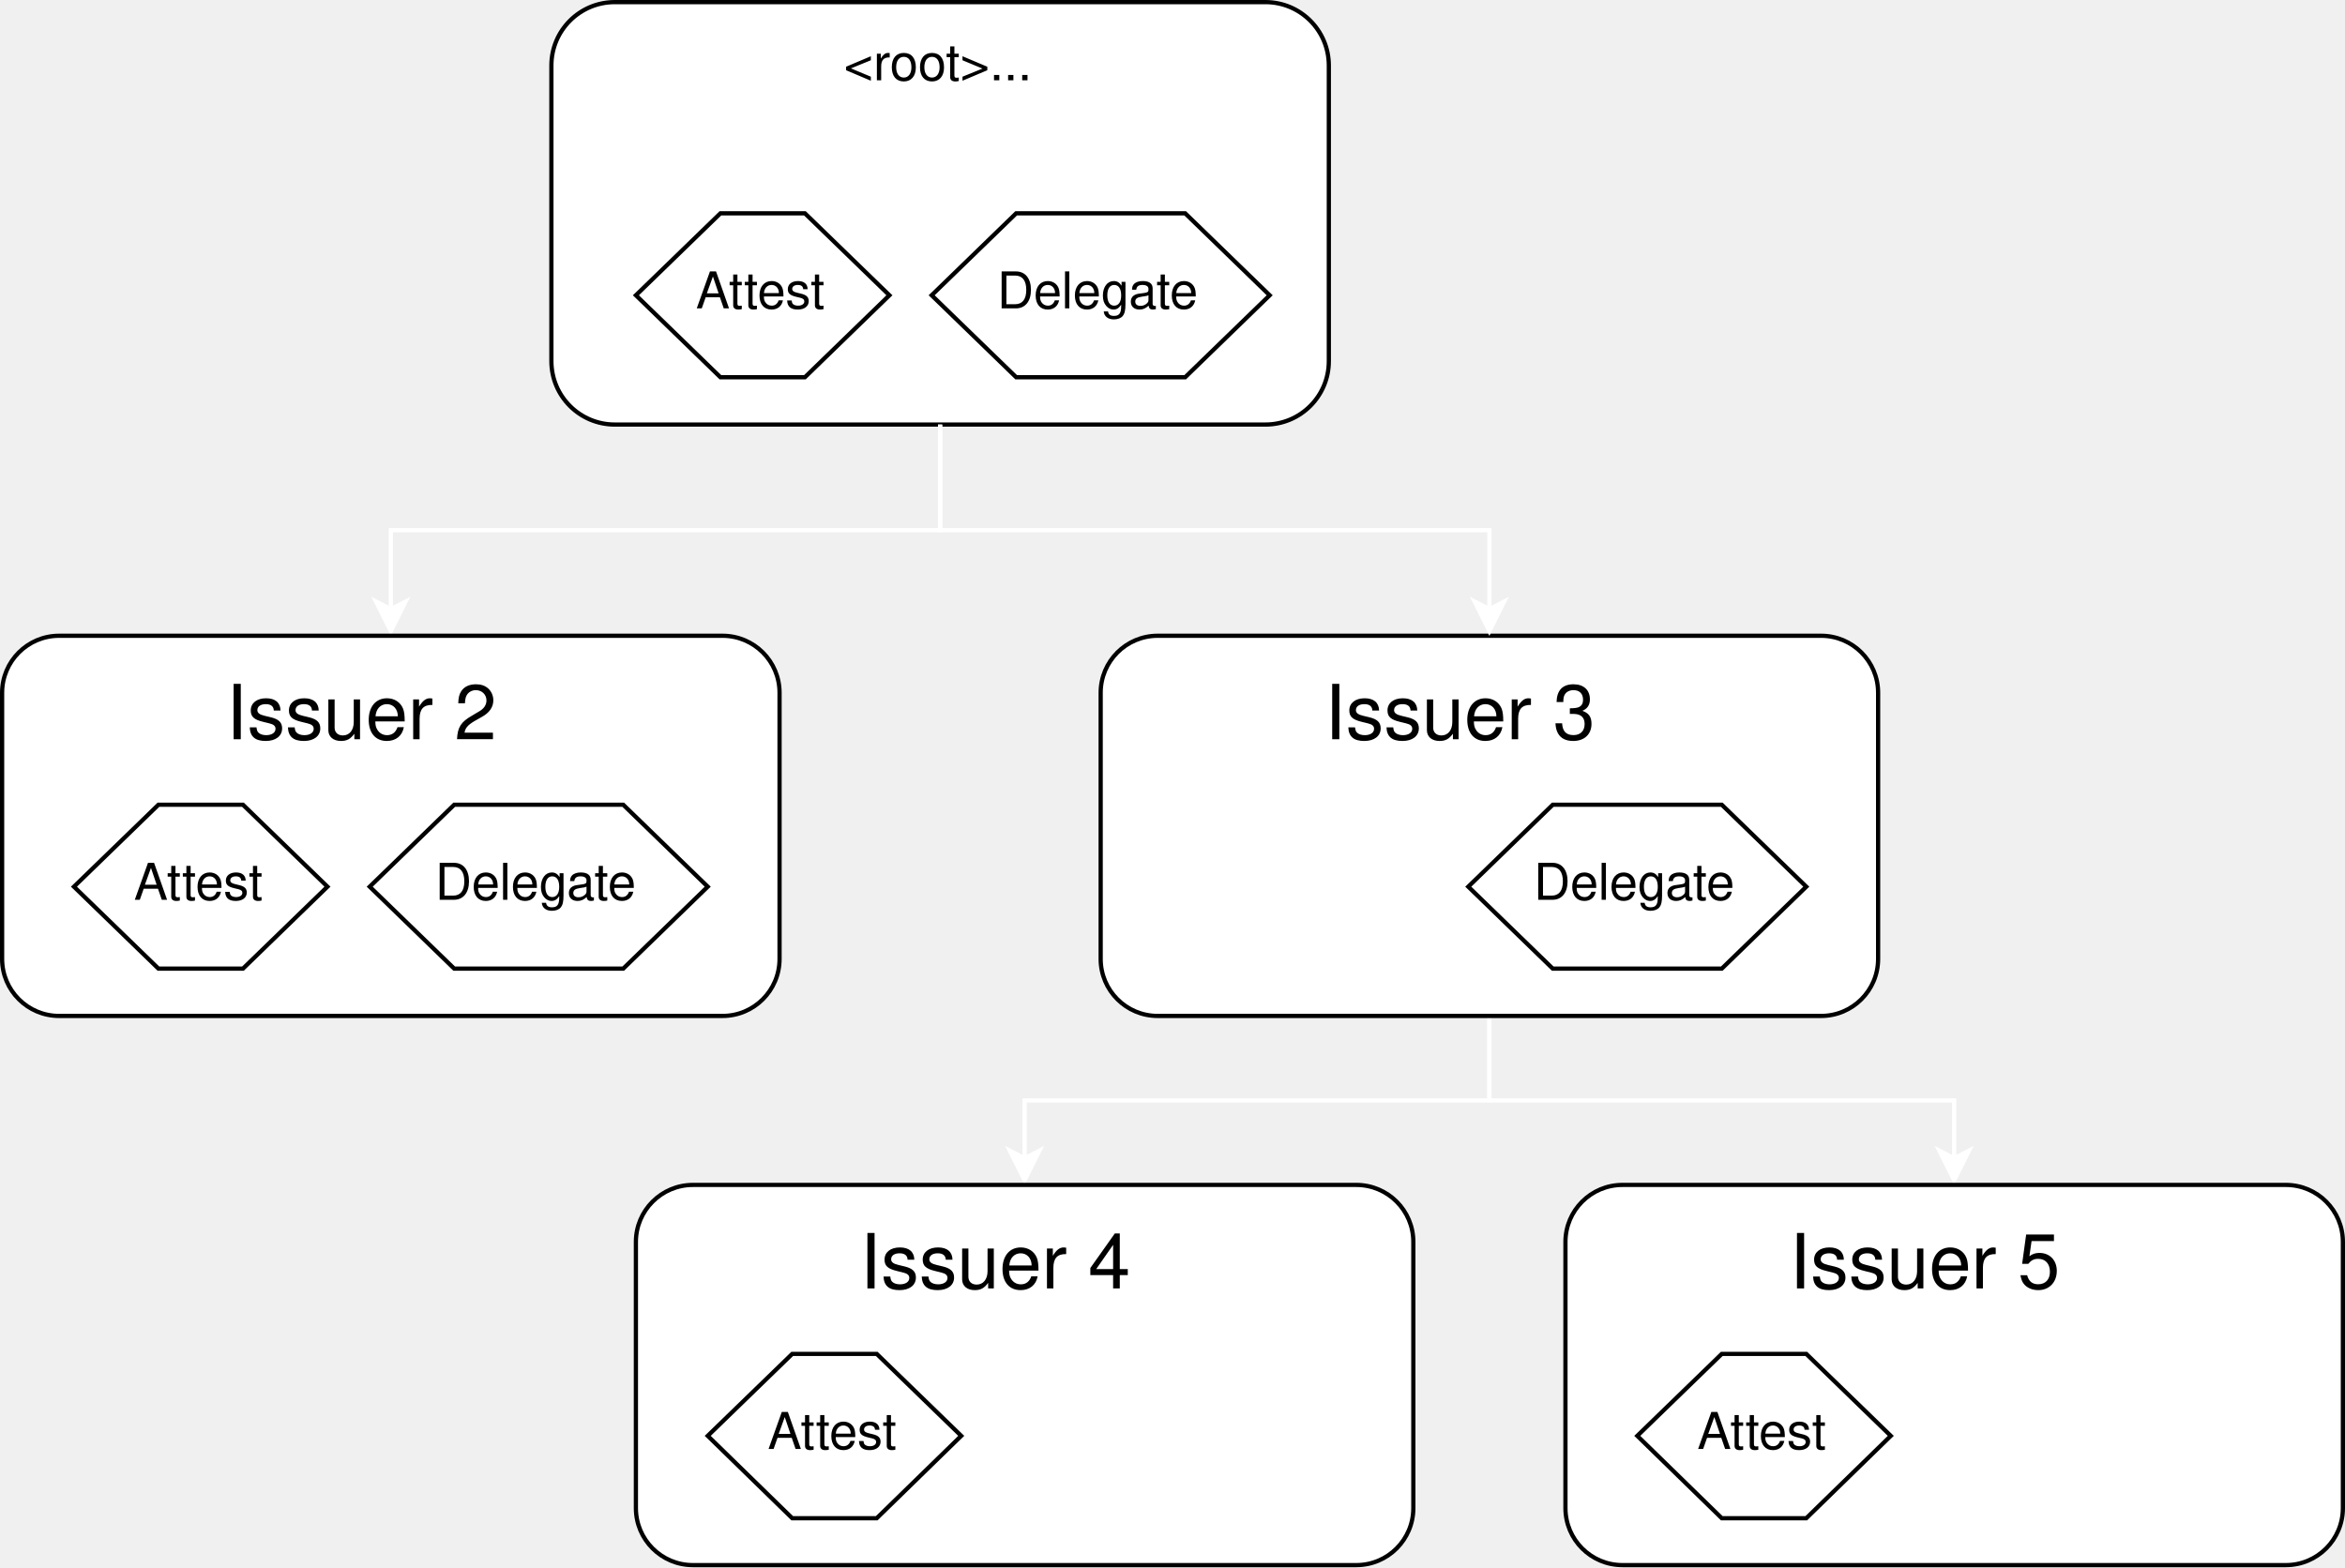
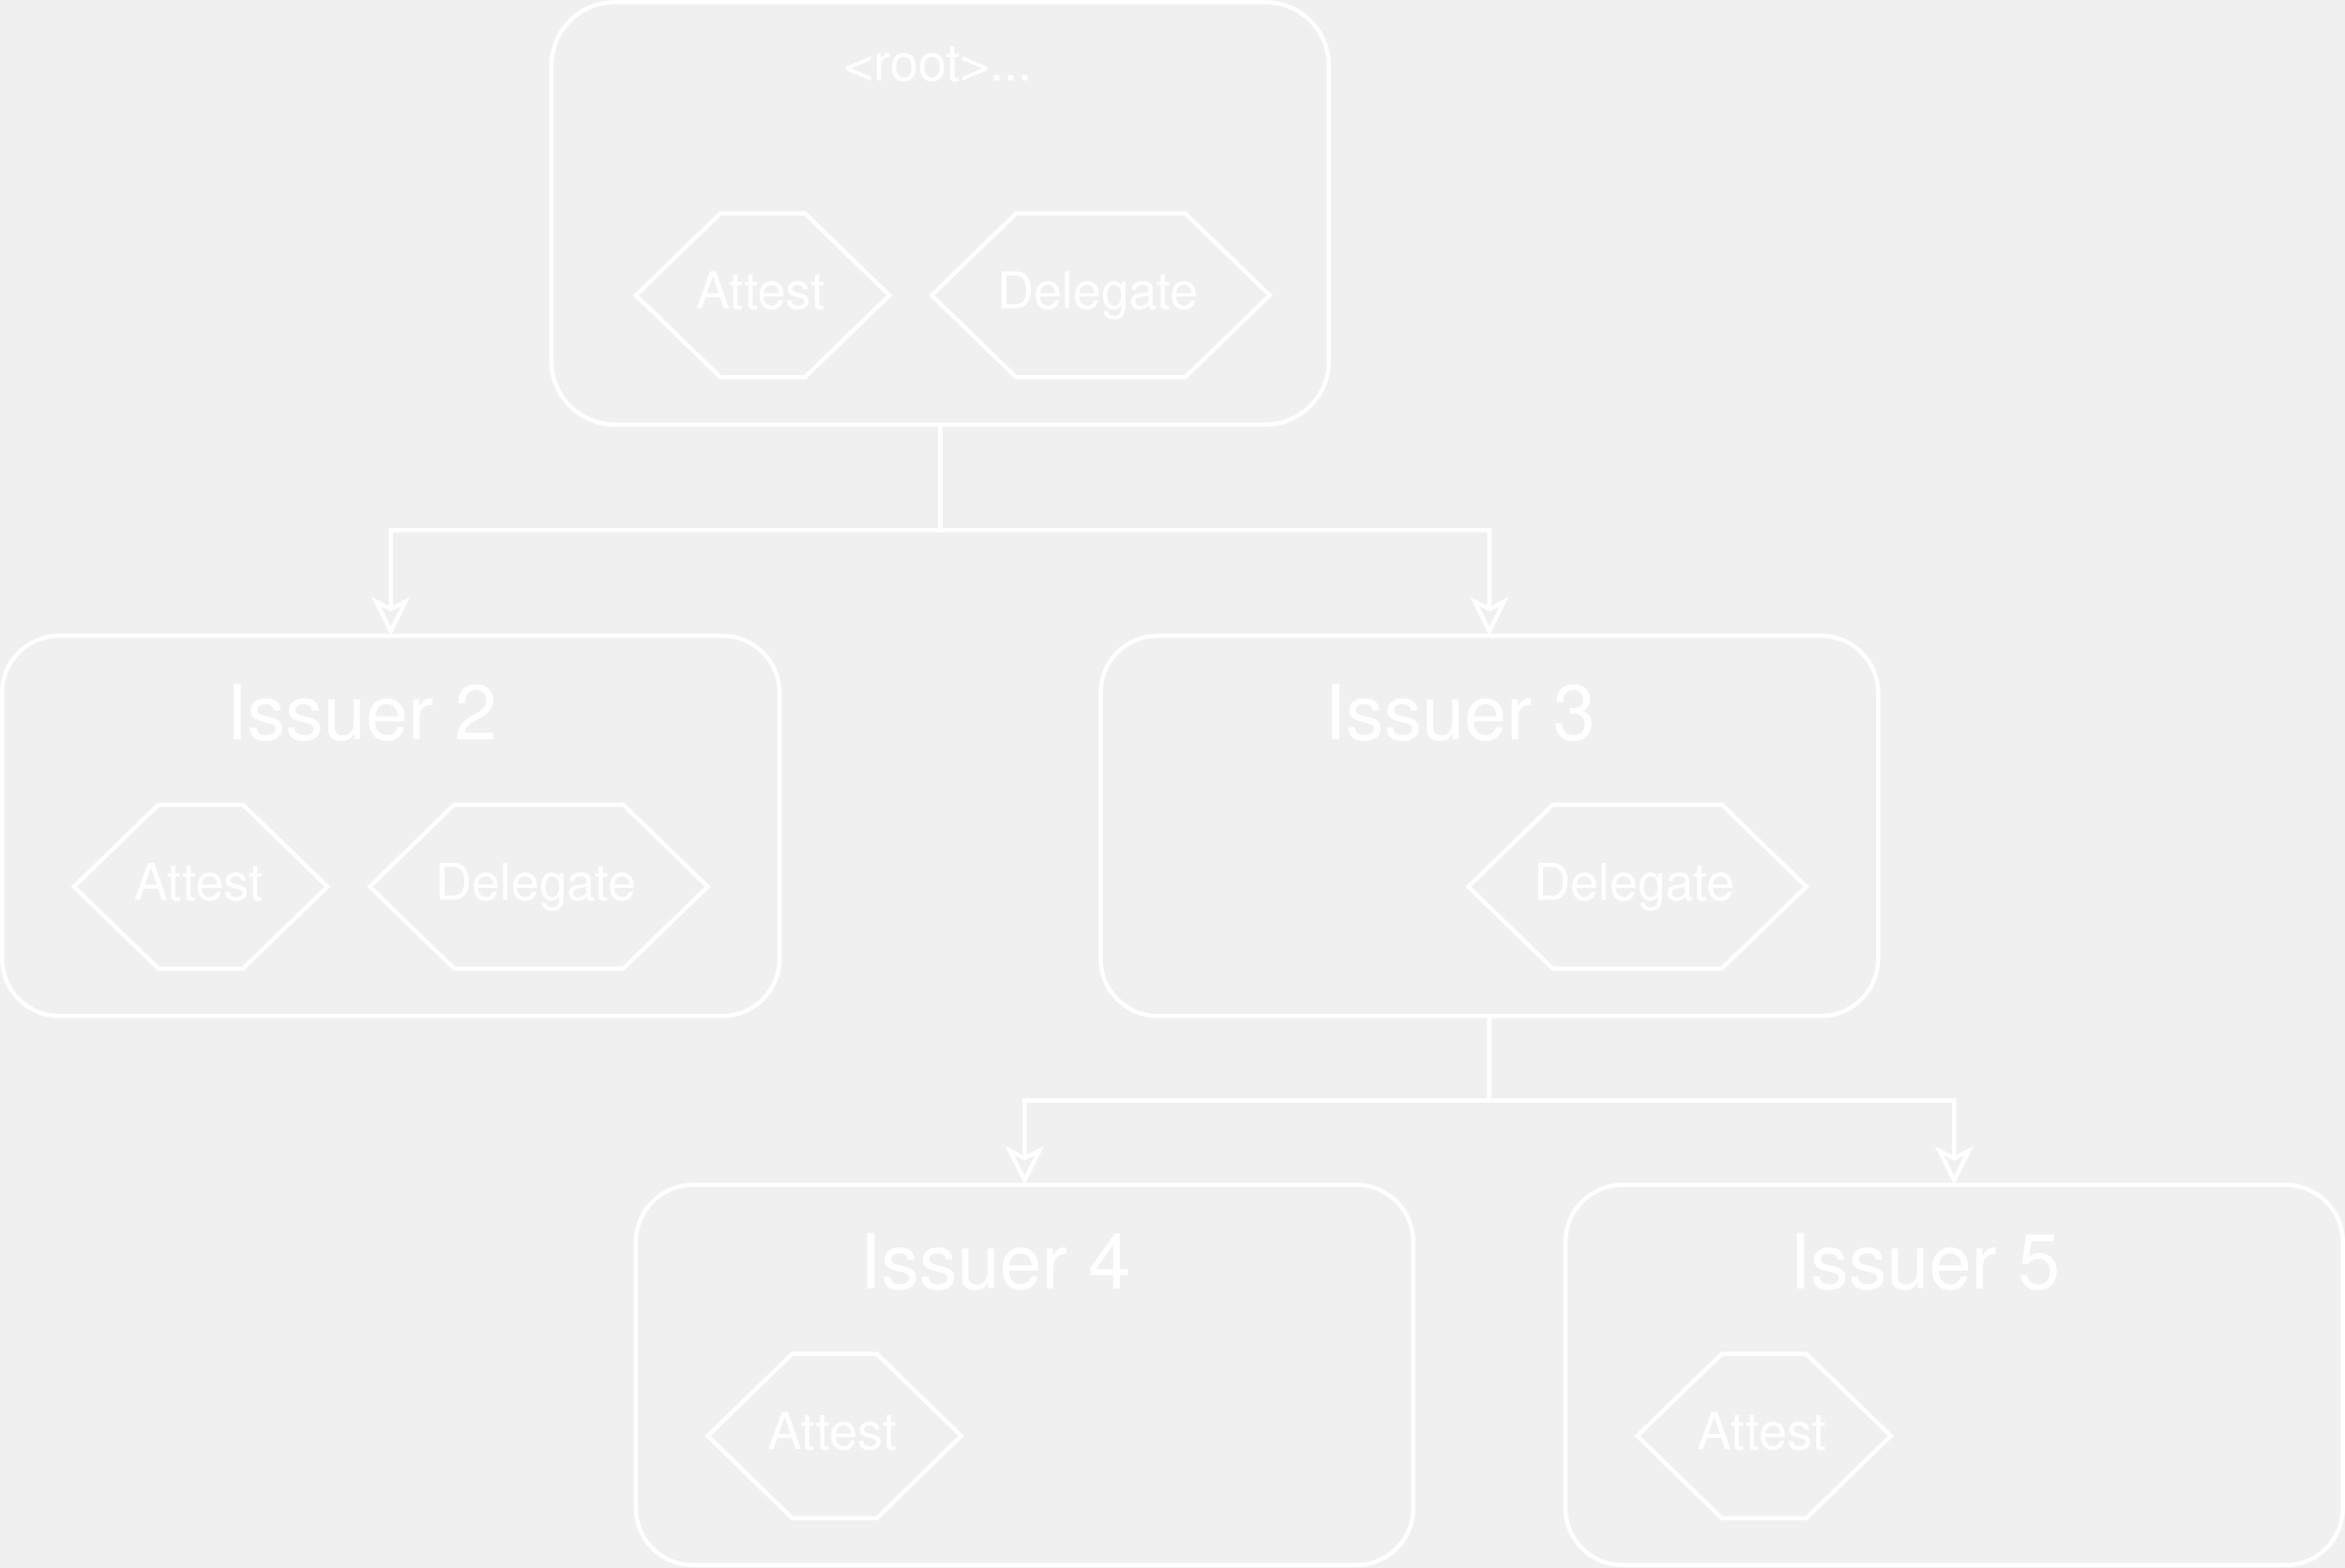
<svg xmlns="http://www.w3.org/2000/svg" version="1.1" viewBox="0 0 555 371">
  <defs>
    <style>
      .cls-1 {
-         font-size: 12px;
+         font-size: 18px;
      }

      .cls-1, .cls-2, .cls-3 {
        isolation: isolate;
      }

+       .cls-1, .cls-4, .cls-3, .cls-5 {
+         fill: #fff;
+       }
+ 
      .cls-1, .cls-3 {
        font-family: Helvetica, Helvetica;
      }

-       .cls-2 {
-         font-family: ArialMT, Arial;
-         font-size: 10px;
-       }
- 
-       .cls-4 {
+       .cls-6 {
        fill: none;
      }

-       .cls-4, .cls-5, .cls-6 {
+       .cls-6, .cls-4, .cls-5 {
+         stroke: #fff;
+         fill: none;
+       }
+ 
+       .cls-6, .cls-5 {
        stroke-miterlimit: 10;
      }

-       .cls-4, .cls-6 {
-         stroke: #fff;
-       }
- 
-       .cls-7, .cls-5 {
-         stroke: #000;
-       }
- 
-       .cls-7, .cls-5, .cls-6 {
-         fill: #fff;
-       }
- 
      .cls-3 {
-         font-size: 18px;
+         font-size: 12px;
      }
    </style>
  </defs>
  <g>
    <g id="Layer_1">
      <g>
-         <path class="cls-4" d="M352.5,240.5v20h-110v13.6" pointer-events="stroke" />
-         <path class="cls-6" d="M242.5,279.4l-3.5-7,3.5,1.8,3.5-1.8-3.5,7Z" pointer-events="all" />
-         <path class="cls-4" d="M352.5,240.5v20h110v13.6" pointer-events="stroke" />
-         <path class="cls-6" d="M462.5,279.4l-3.5-7,3.5,1.8,3.5-1.8-3.5,7Z" pointer-events="all" />
-         <rect class="cls-7" x="260.5" y="150.5" width="184" height="90" rx="13.5" ry="13.5" pointer-events="all" />
-         <text class="cls-3" transform="translate(313.5 175)">
-           <tspan x="0" y="0">Issuer 3</tspan>
-         </text>
-         <rect class="cls-7" x="130.5" y=".5" width="184" height="100" rx="15" ry="15" pointer-events="none" />
-         <text class="cls-1" transform="translate(199.7 19)">
-           <tspan x="0" y="0">&lt;root&gt;...</tspan>
-         </text>
+         <path class="cls-6" d="M352.5,240.5v20h-110v13.6" pointer-events="stroke" />
+         <path class="cls-5" d="M242.5,279.4l-3.5-7,3.5,1.8,3.5-1.8-3.5,7Z" pointer-events="all" />
+         <path class="cls-6" d="M352.5,240.5v20h110v13.6" pointer-events="stroke" />
+         <path class="cls-5" d="M462.5,279.4l-3.5-7,3.5,1.8,3.5-1.8-3.5,7Z" pointer-events="all" />
+         <rect class="cls-4" x="260.5" y="150.5" width="184" height="90" rx="13.5" ry="13.5" pointer-events="all" />
+         <g class="cls-2">
+           <text class="cls-1" transform="translate(313.5 175)">
+             <tspan x="0" y="0">Issuer 3</tspan>
+           </text>
+         </g>
+         <rect class="cls-4" x="130.5" y=".5" width="184" height="100" rx="15" ry="15" pointer-events="none" />
+         <g class="cls-2">
+           <text class="cls-3" transform="translate(199.7 19)">
+             <tspan x="0" y="0">&lt;root&gt;...</tspan>
+           </text>
+         </g>
        <path class="cls-5" d="M170.5,50.5h20l20,19.4-20,19.4h-20l-20-19.4,20-19.4Z" pointer-events="none" />
-         <text class="cls-1" transform="translate(164.7 73)">
-           <tspan x="0" y="0">Attest</tspan>
-         </text>
+         <g class="cls-2">
+           <text class="cls-3" transform="translate(164.7 73)">
+             <tspan x="0" y="0">Attest</tspan>
+           </text>
+         </g>
        <path class="cls-5" d="M240.5,50.5h40l20,19.4-20,19.4h-40l-20-19.4,20-19.4Z" pointer-events="none" />
-         <text class="cls-1" transform="translate(236 73)">
-           <tspan x="0" y="0">Delegate</tspan>
-         </text>
-         <rect class="cls-7" x="370.5" y="280.5" width="184" height="90" rx="13.5" ry="13.5" pointer-events="none" />
-         <text class="cls-3" transform="translate(423.5 305)">
-           <tspan x="0" y="0">Issuer 5</tspan>
-         </text>
+         <g class="cls-2">
+           <text class="cls-3" transform="translate(236 73)">
+             <tspan x="0" y="0">Delegate</tspan>
+           </text>
+         </g>
+         <rect class="cls-4" x="370.5" y="280.5" width="184" height="90" rx="13.5" ry="13.5" pointer-events="none" />
+         <g class="cls-2">
+           <text class="cls-1" transform="translate(423.5 305)">
+             <tspan x="0" y="0">Issuer 5</tspan>
+           </text>
+         </g>
        <path class="cls-5" d="M407.5,320.5h20l20,19.4-20,19.5h-20l-20-19.5,20-19.4Z" pointer-events="none" />
-         <text class="cls-1" transform="translate(401.7 343)">
-           <tspan x="0" y="0">Attest</tspan>
-         </text>
-         <rect class="cls-7" x="150.5" y="280.5" width="184" height="90" rx="13.5" ry="13.5" pointer-events="none" />
-         <text class="cls-3" transform="translate(203.5 305)">
-           <tspan x="0" y="0">Issuer 4</tspan>
-         </text>
+         <g class="cls-2">
+           <text class="cls-3" transform="translate(401.7 343)">
+             <tspan x="0" y="0">Attest</tspan>
+           </text>
+         </g>
+         <rect class="cls-4" x="150.5" y="280.5" width="184" height="90" rx="13.5" ry="13.5" pointer-events="none" />
+         <g class="cls-2">
+           <text class="cls-1" transform="translate(203.5 305)">
+             <tspan x="0" y="0">Issuer 4</tspan>
+           </text>
+         </g>
        <path class="cls-5" d="M187.5,320.5h20l20,19.4-20,19.5h-20l-20-19.5,20-19.4Z" pointer-events="none" />
-         <text class="cls-1" transform="translate(181.7 343)">
-           <tspan x="0" y="0">Attest</tspan>
-         </text>
-         <path class="cls-4" d="M222.5,100.5v25H92.5v18.6" pointer-events="none" />
-         <path class="cls-6" d="M92.5,149.4l-3.5-7,3.5,1.8,3.5-1.8-3.5,7Z" pointer-events="none" />
-         <path class="cls-4" d="M222.5,100.5v25h130v18.6" pointer-events="none" />
-         <path class="cls-6" d="M352.5,149.4l-3.5-7,3.5,1.8,3.5-1.8-3.5,7Z" pointer-events="none" />
-         <rect class="cls-7" x=".5" y="150.5" width="184" height="90" rx="13.5" ry="13.5" pointer-events="none" />
-         <text class="cls-3" transform="translate(53.5 175)">
-           <tspan x="0" y="0">Issuer 2</tspan>
-         </text>
+         <g class="cls-2">
+           <text class="cls-3" transform="translate(181.7 343)">
+             <tspan x="0" y="0">Attest</tspan>
+           </text>
+         </g>
+         <path class="cls-6" d="M222.5,100.5v25H92.5v18.6" pointer-events="none" />
+         <path class="cls-5" d="M92.5,149.4l-3.5-7,3.5,1.8,3.5-1.8-3.5,7Z" pointer-events="none" />
+         <path class="cls-6" d="M222.5,100.5v25h130v18.6" pointer-events="none" />
+         <path class="cls-5" d="M352.5,149.4l-3.5-7,3.5,1.8,3.5-1.8-3.5,7Z" pointer-events="none" />
+         <rect class="cls-4" x=".5" y="150.5" width="184" height="90" rx="13.5" ry="13.5" pointer-events="none" />
+         <g class="cls-2">
+           <text class="cls-1" transform="translate(53.5 175)">
+             <tspan x="0" y="0">Issuer 2</tspan>
+           </text>
+         </g>
        <path class="cls-5" d="M37.5,190.5h20l20,19.4-20,19.4h-20l-20-19.4,20-19.4Z" pointer-events="none" />
-         <text class="cls-1" transform="translate(31.7 213)">
-           <tspan x="0" y="0">Attest</tspan>
-         </text>
+         <g class="cls-2">
+           <text class="cls-3" transform="translate(31.7 213)">
+             <tspan x="0" y="0">Attest</tspan>
+           </text>
+         </g>
        <path class="cls-5" d="M107.5,190.5h40l20,19.4-20,19.4h-40l-20-19.4,20-19.4Z" pointer-events="none" />
-         <text class="cls-1" transform="translate(103 213)">
-           <tspan x="0" y="0">Delegate</tspan>
-         </text>
+         <g class="cls-2">
+           <text class="cls-3" transform="translate(103 213)">
+             <tspan x="0" y="0">Delegate</tspan>
+           </text>
+         </g>
        <path class="cls-5" d="M367.5,190.5h40l20,19.4-20,19.4h-40l-20-19.4,20-19.4Z" pointer-events="none" />
-         <text class="cls-1" transform="translate(363 213)">
-           <tspan x="0" y="0">Delegate</tspan>
-         </text>
+         <g class="cls-2">
+           <text class="cls-3" transform="translate(363 213)">
+             <tspan x="0" y="0">Delegate</tspan>
+           </text>
+         </g>
      </g>
    </g>
  </g>
</svg>
